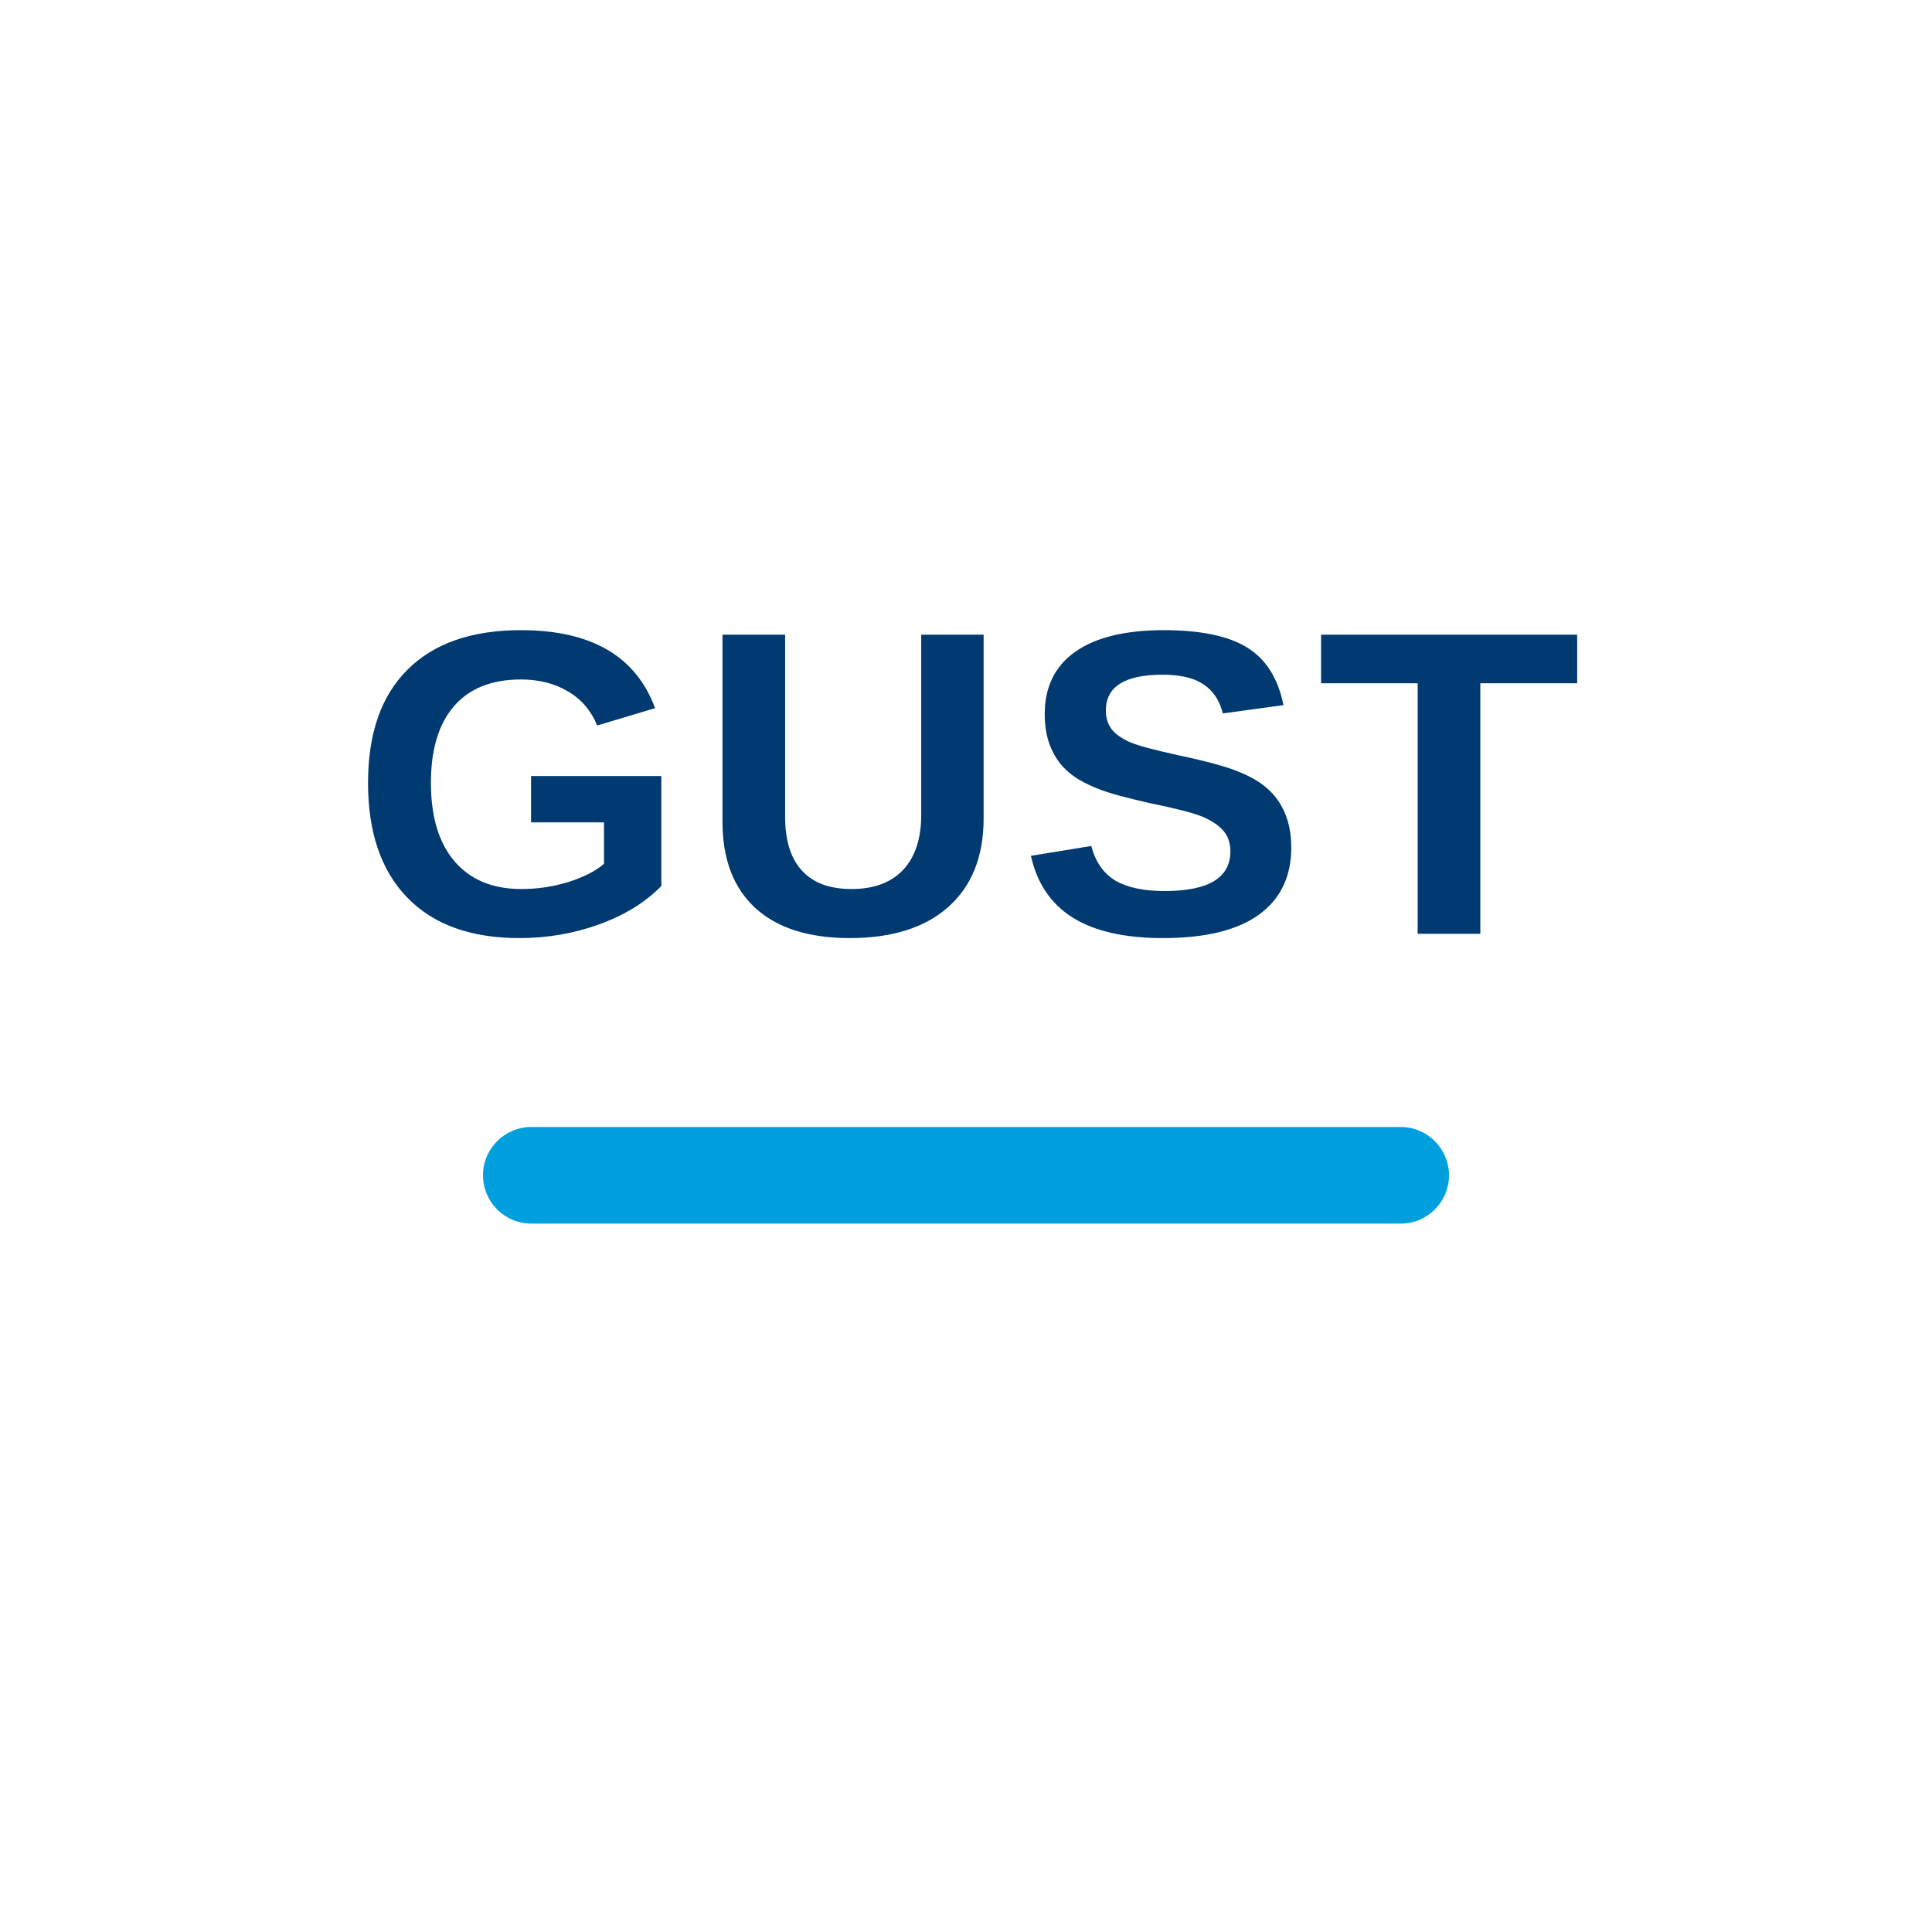
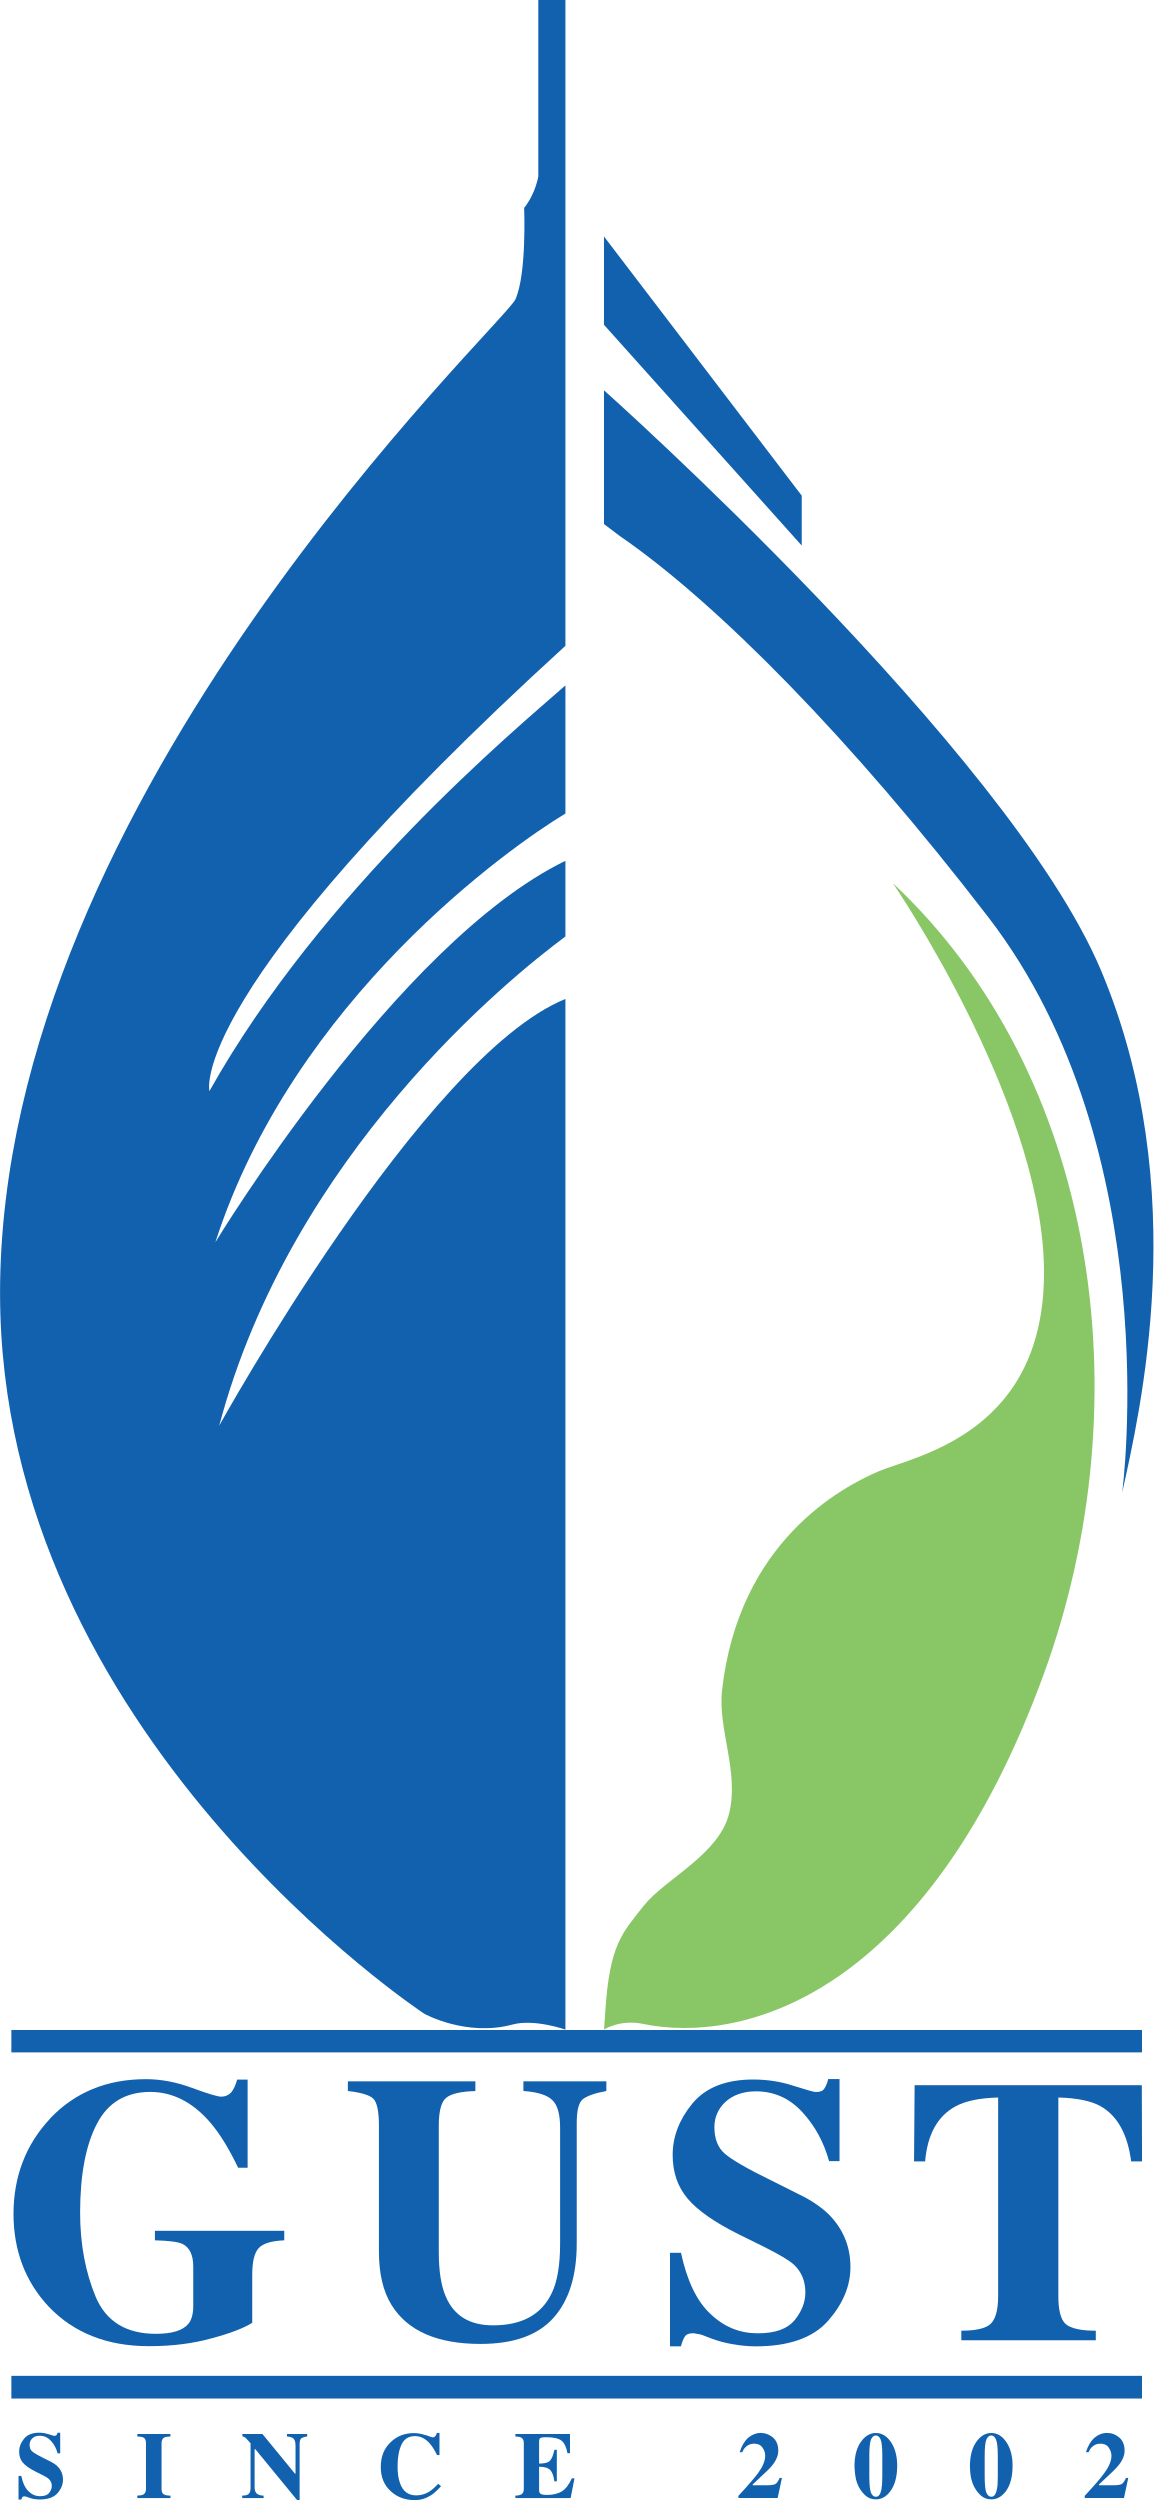
- <svg xmlns="http://www.w3.org/2000/svg" viewBox="0 0 120 120">
-   <text x="60" y="58" text-anchor="middle" font-family="'Arial Black', Arial, sans-serif" font-weight="900" font-size="27" fill="#003A70" letter-spacing="0.5">GUST</text>
-   <rect x="30" y="70" width="60" height="6" rx="3" fill="#00A0DF" />
+ <svg xmlns="http://www.w3.org/2000/svg" id="Layer_1" data-name="Layer 1" viewBox="0 0 199.84 433.13">
+   <defs>
+     <style>
+       .cls-1 {
+         fill: #89c766;
+       }
+ 
+       .cls-2 {
+         fill: #1161ae;
+       }
+     </style>
+   </defs>
+   <g id="surface1">
+     <path class="cls-2" d="M8.65,367.06c4.32-4.56,9.87-6.84,16.61-6.84,2.7,0,5.37.53,8.06,1.53,2.7.99,4.35,1.5,5.02,1.5s1.26-.25,1.71-.73c.41-.49.77-1.23,1.04-2.23h1.81v15.28h-1.64c-1.58-3.3-3.19-5.93-4.83-7.84-3.05-3.53-6.52-5.3-10.4-5.3-4.23,0-7.31,1.82-9.22,5.49-1.93,3.65-2.93,8.79-2.93,15.45,0,5.42.92,10.29,2.7,14.57,1.81,4.27,5.29,6.4,10.43,6.4,2.79,0,4.67-.57,5.63-1.74.55-.66.83-1.68.84-3v-6.93c0-1.99-.63-3.28-1.83-3.89-.8-.39-2.38-.57-4.81-.64v-1.65h22.41v1.65c-2.25.1-3.74.55-4.46,1.39-.73.8-1.09,2.34-1.09,4.59v8.31c-1.46.92-3.81,1.83-7.04,2.69-3.23.9-6.84,1.36-10.86,1.36-7.22,0-13.03-2.3-17.37-6.86-4.02-4.3-6.09-9.67-6.09-16.08s2.13-12,6.33-16.47" />
+     <path class="cls-2" d="M82.36,360.61v1.67c-2.51.07-4.21.46-5.07,1.18-.84.69-1.27,2.31-1.27,4.83v21.85c0,3.33.41,5.91,1.2,7.71,1.41,3.35,4.14,5.02,8.19,5.02,5.04,0,8.4-1.85,10.19-5.6.97-2,1.44-4.87,1.44-8.58v-19.99c0-2.31-.41-3.93-1.29-4.79-.85-.91-2.53-1.46-5.07-1.64v-1.67h14.37v1.67c-2.07.38-3.46.9-4.14,1.48-.66.6-.99,1.93-.99,4.05v20.88c0,5.57-1.33,9.87-4.02,12.88-2.69,3.02-6.9,4.53-12.65,4.53-7.5,0-12.63-2.25-15.42-6.75-1.46-2.38-2.18-5.46-2.18-9.22v-21.85c0-2.48-.34-4.05-.97-4.67-.67-.63-2.11-1.06-4.41-1.33v-1.67h22.09" />
+     <path class="cls-2" d="M116.09,390.3h1.89c1.05,4.87,2.76,8.43,5.14,10.62,2.38,2.27,5.09,3.33,8.16,3.33s5.11-.76,6.37-2.25c1.25-1.53,1.88-3.15,1.88-4.83,0-1.95-.66-3.56-1.96-4.79-.9-.83-2.66-1.83-5.29-3.16l-4.24-2.09c-4.21-2.1-7.18-4.16-8.9-6.21-1.72-2.03-2.6-4.55-2.6-7.57,0-3.18,1.15-6.16,3.43-8.93,2.3-2.76,5.81-4.14,10.54-4.14,2.39,0,4.72.35,6.94,1.08,2.25.71,3.56,1.09,3.89,1.09.71,0,1.22-.18,1.48-.6.27-.43.52-.97.67-1.65h1.96v14.22h-1.81c-.91-3.29-2.46-6.14-4.65-8.51-2.21-2.38-4.87-3.58-8.02-3.58-2.21,0-3.95.62-5.28,1.82-1.27,1.18-1.92,2.67-1.92,4.38,0,2.06.63,3.61,1.83,4.62,1.2,1.04,3.84,2.58,7.95,4.58l4.91,2.46c2.21,1.06,3.93,2.28,5.25,3.58,2.39,2.49,3.63,5.47,3.63,9.01,0,3.3-1.32,6.41-3.92,9.36-2.62,2.91-6.77,4.37-12.51,4.37-1.33,0-2.67-.14-4.05-.39-1.33-.21-2.65-.59-3.99-1.11l-1.26-.49c-.31-.1-.6-.14-.88-.18-.25-.08-.48-.1-.69-.1-.67,0-1.15.18-1.4.59s-.48.95-.67,1.68h-1.89v-16.21" />
+     <path class="cls-2" d="M158.46,361.27h39.36l.04,13.2h-1.88c-.63-4.73-2.37-7.88-5.29-9.56-1.62-.91-4.07-1.43-7.33-1.51v34.42c0,2.41.41,4,1.23,4.79.87.78,2.62,1.19,5.26,1.19v1.65h-23.3v-1.65c2.55,0,4.26-.41,5.08-1.19.85-.81,1.3-2.41,1.3-4.79v-34.42c-3.22.08-5.65.6-7.35,1.51-3.15,1.71-4.9,4.88-5.3,9.56h-1.92l.1-13.2" />
+     <path class="cls-2" d="M97.96,0v111.89c-66.06,60.26-61.68,77.15-61.68,77.15,19.54-34.84,52.99-62.65,61.68-70.29v22.2c-9.53,5.72-47.07,32.16-60.65,74.28,0,0,31.38-51.86,60.65-66.09v13.11c-9.6,7.11-47.49,37.71-59.98,84.75,0,0,35.33-63.92,59.98-73.93v178.56s-5.4-1.9-9.15-.88c-8.01,2.17-15.28-1.85-15.28-1.85,0,0-73.52-48.32-73.52-124.84C0,137.7,87.33,56.27,89.31,51.84c1.97-4.44,1.5-15.82,1.5-15.82,1.97-2.46,2.45-5.43,2.45-5.43V0h4.7" />
+     <path class="cls-1" d="M104.64,351.63s2.79-1.81,6.73-.99c17.17,3.57,49.06-4.62,69.49-60.66,17.36-47.7,9.13-103.91-26.17-136.97,0,0,25.4,37.04,26.17,66.13.73,29.14-22.21,33.07-28.62,35.76-6.41,2.76-24.27,12.15-27.15,38-.73,6.68,2.98,14.08,1.25,21.23-1.74,7.19-11.11,11.37-14.81,16.04-3.7,4.69-5.91,6.68-6.66,18.28l-.22,3.18" />
+     <path class="cls-2" d="M104.64,40.97l34.26,44.9v8.65l-34.26-38.25v-15.3" />
+     <path class="cls-2" d="M104.64,90.8v-23.18s70.04,62.44,86.08,100.43c16.04,38.03,6.65,77.01,3.7,90.57,0,0,7.91-59.23-23.16-99.67-23.82-31-47.13-54.57-63.94-66.13l-2.67-2.02" />
+     <path class="cls-2" d="M1.97,351.7h195.88v3.88H1.97v-3.88" />
+     <path class="cls-2" d="M1.97,411.62h195.88v3.93H1.97v-3.93" />
+     <path class="cls-2" d="M3.21,428.96h.48c.25,1.22.69,2.13,1.26,2.67.59.57,1.25.84,1.99.84s1.26-.18,1.57-.57c.31-.36.46-.78.46-1.2,0-.48-.17-.88-.49-1.19-.21-.21-.64-.48-1.29-.78l-1.04-.53c-1.04-.52-1.76-1.04-2.2-1.55-.43-.5-.63-1.15-.63-1.89,0-.81.28-1.55.84-2.24s1.43-1.05,2.6-1.05c.59,0,1.16.1,1.71.28.56.18.87.27.95.27.18,0,.31-.06.38-.15s.13-.21.15-.39h.48v3.57h-.45c-.21-.83-.59-1.54-1.13-2.14s-1.19-.91-1.96-.91c-.55,0-.98.15-1.3.46-.31.29-.46.66-.46,1.09,0,.52.14.91.45,1.16.28.25.92.64,1.95,1.15l1.2.6c.55.28.98.57,1.3.91.59.62.88,1.36.88,2.24,0,.83-.31,1.61-.95,2.34s-1.68,1.09-3.09,1.09c-.32,0-.64-.03-.98-.08-.32-.06-.66-.15-.99-.28l-.31-.11c-.07-.01-.15-.03-.21-.06-.07,0-.13-.01-.17-.01-.17,0-.28.04-.35.14s-.11.24-.17.41h-.48v-4.06" />
+     <path class="cls-2" d="M23.79,432.37c.46-.01.78-.06,1.01-.17.32-.17.49-.49.49-.97v-7.98c0-.48-.15-.8-.46-.95-.2-.1-.55-.15-1.04-.18v-.42h5.74v.42c-.52.03-.87.08-1.06.17-.31.17-.48.49-.48.97v7.98c0,.45.13.76.39.91.24.15.63.22,1.15.22v.42h-5.74v-.42" />
+     <path class="cls-2" d="M41.98,432.37c.62-.01.99-.13,1.16-.35.18-.21.27-.55.27-.95v-7.77c-.5-.56-.81-.9-.92-.98-.13-.1-.28-.17-.49-.2v-.42h3.47l5.65,6.89h.08v-4.86c0-.55-.1-.95-.29-1.18-.21-.24-.6-.38-1.2-.43v-.42h3.51v.42c-.52.08-.85.21-1.04.34-.17.15-.27.48-.27.98v9.69h-.45l-7.22-8.8h-.13v6.45c0,.49.07.84.22,1.05.21.34.66.52,1.34.55v.42h-3.71v-.42" />
+     <path class="cls-2" d="M73.79,421.89c.7.27,1.08.39,1.16.39.21,0,.36-.08.5-.25.13-.17.2-.34.24-.52h.45v3.84h-.42c-.41-.83-.8-1.48-1.22-1.97-.76-.87-1.62-1.32-2.6-1.32-1.09,0-1.86.48-2.32,1.43-.46.94-.7,2.21-.7,3.81,0,1.18.14,2.16.42,2.9.49,1.43,1.43,2.13,2.81,2.13.83,0,1.61-.22,2.34-.7.41-.27.9-.7,1.47-1.3l.49.41c-.64.71-1.22,1.22-1.69,1.54-.87.57-1.82.87-2.87.87-1.62,0-2.97-.49-4.06-1.46-1.22-1.05-1.82-2.48-1.82-4.28s.57-3.23,1.74-4.32c1.08-1.04,2.42-1.55,4-1.55.69,0,1.37.13,2.09.38" />
+     <path class="cls-2" d="M89.29,432.79v-.42c.48-.01.8-.08,1.01-.2.29-.17.45-.48.45-.94v-7.98c0-.46-.15-.78-.48-.95-.18-.1-.5-.15-.98-.18v-.42h9.46v3.32h-.43c-.2-1.06-.56-1.81-1.05-2.18-.5-.39-1.4-.59-2.72-.59-.49,0-.81.06-.95.15-.13.11-.2.31-.2.63v3.79c.91,0,1.55-.15,1.89-.5.32-.34.57-.98.76-1.89h.42v5.47h-.42c-.13-.92-.35-1.6-.73-1.96-.35-.39-1.01-.57-1.92-.57v3.98c0,.35.08.59.25.7.2.13.56.2,1.11.2,1.05,0,1.89-.2,2.56-.6.66-.41,1.25-1.16,1.75-2.27h.46l-.67,3.42h-9.57" />
+     <path class="cls-2" d="M127.93,432.41c1.75-1.89,2.88-3.22,3.42-3.96.81-1.12,1.22-2.11,1.22-2.98,0-.5-.15-.99-.48-1.43-.32-.46-.8-.67-1.46-.67-.57,0-1.06.2-1.46.6-.22.21-.42.5-.57.88h-.45c.36-1.15.87-1.97,1.5-2.53.66-.53,1.39-.81,2.18-.81.76,0,1.44.27,2.07.78.62.53.94,1.3.94,2.32,0,.52-.15,1.06-.45,1.62-.29.57-.78,1.18-1.47,1.83l-2.52,2.38v.14h2.34c.8,0,1.34-.07,1.58-.21.25-.13.5-.48.76-1.06h.39l-.74,3.47h-6.8v-.38" />
+     <path class="cls-2" d="M149.35,422.79c.69-.85,1.5-1.27,2.38-1.27,1.04,0,1.92.53,2.63,1.58.71,1.06,1.08,2.44,1.08,4.07,0,1.92-.41,3.43-1.23,4.49-.69.91-1.51,1.36-2.46,1.36-.67,0-1.26-.2-1.72-.59-.48-.41-.88-.9-1.22-1.53-.29-.55-.49-1.13-.6-1.83-.07-.39-.13-.97-.17-1.74,0-1.95.43-3.47,1.32-4.55M150.9,431.87c.2.46.48.7.85.7.48,0,.8-.43.97-1.3.08-.48.14-1.19.14-2.11v-3.78c0-1.34-.1-2.24-.28-2.72-.2-.46-.48-.71-.84-.71s-.66.25-.85.73c-.18.48-.28,1.37-.28,2.7v3.78c.01,1.33.1,2.25.29,2.72" />
+     <path class="cls-2" d="M169.35,422.79c.69-.85,1.5-1.27,2.38-1.27,1.04,0,1.92.53,2.62,1.58.73,1.06,1.08,2.44,1.08,4.07,0,1.92-.39,3.43-1.2,4.49-.7.91-1.53,1.36-2.48,1.36-.69,0-1.25-.2-1.72-.59-.48-.41-.88-.9-1.22-1.53-.29-.55-.49-1.13-.62-1.83-.07-.39-.13-.97-.15-1.74,0-1.95.43-3.47,1.32-4.55M170.9,431.87c.2.46.48.7.85.7.48,0,.8-.43.97-1.3.1-.48.15-1.19.15-2.11v-3.78c0-1.34-.11-2.24-.31-2.72-.2-.46-.46-.71-.83-.71s-.64.25-.85.73c-.18.48-.28,1.37-.28,2.7v3.78c0,1.33.11,2.25.29,2.72" />
+     <path class="cls-2" d="M187.93,432.41c1.75-1.89,2.9-3.22,3.4-3.96.83-1.12,1.23-2.11,1.23-2.98,0-.5-.17-.99-.48-1.43-.31-.46-.8-.67-1.46-.67-.57,0-1.06.2-1.46.6-.22.21-.41.5-.57.88h-.45c.36-1.15.87-1.97,1.51-2.53.63-.53,1.36-.81,2.16-.81s1.46.27,2.09.78c.62.53.94,1.3.94,2.32,0,.52-.15,1.06-.45,1.62-.29.57-.8,1.18-1.47,1.83l-2.52,2.38v.14h2.34c.81,0,1.34-.07,1.58-.21.25-.13.5-.48.76-1.06h.39l-.74,3.47h-6.8v-.38" />
+   </g>
</svg>
